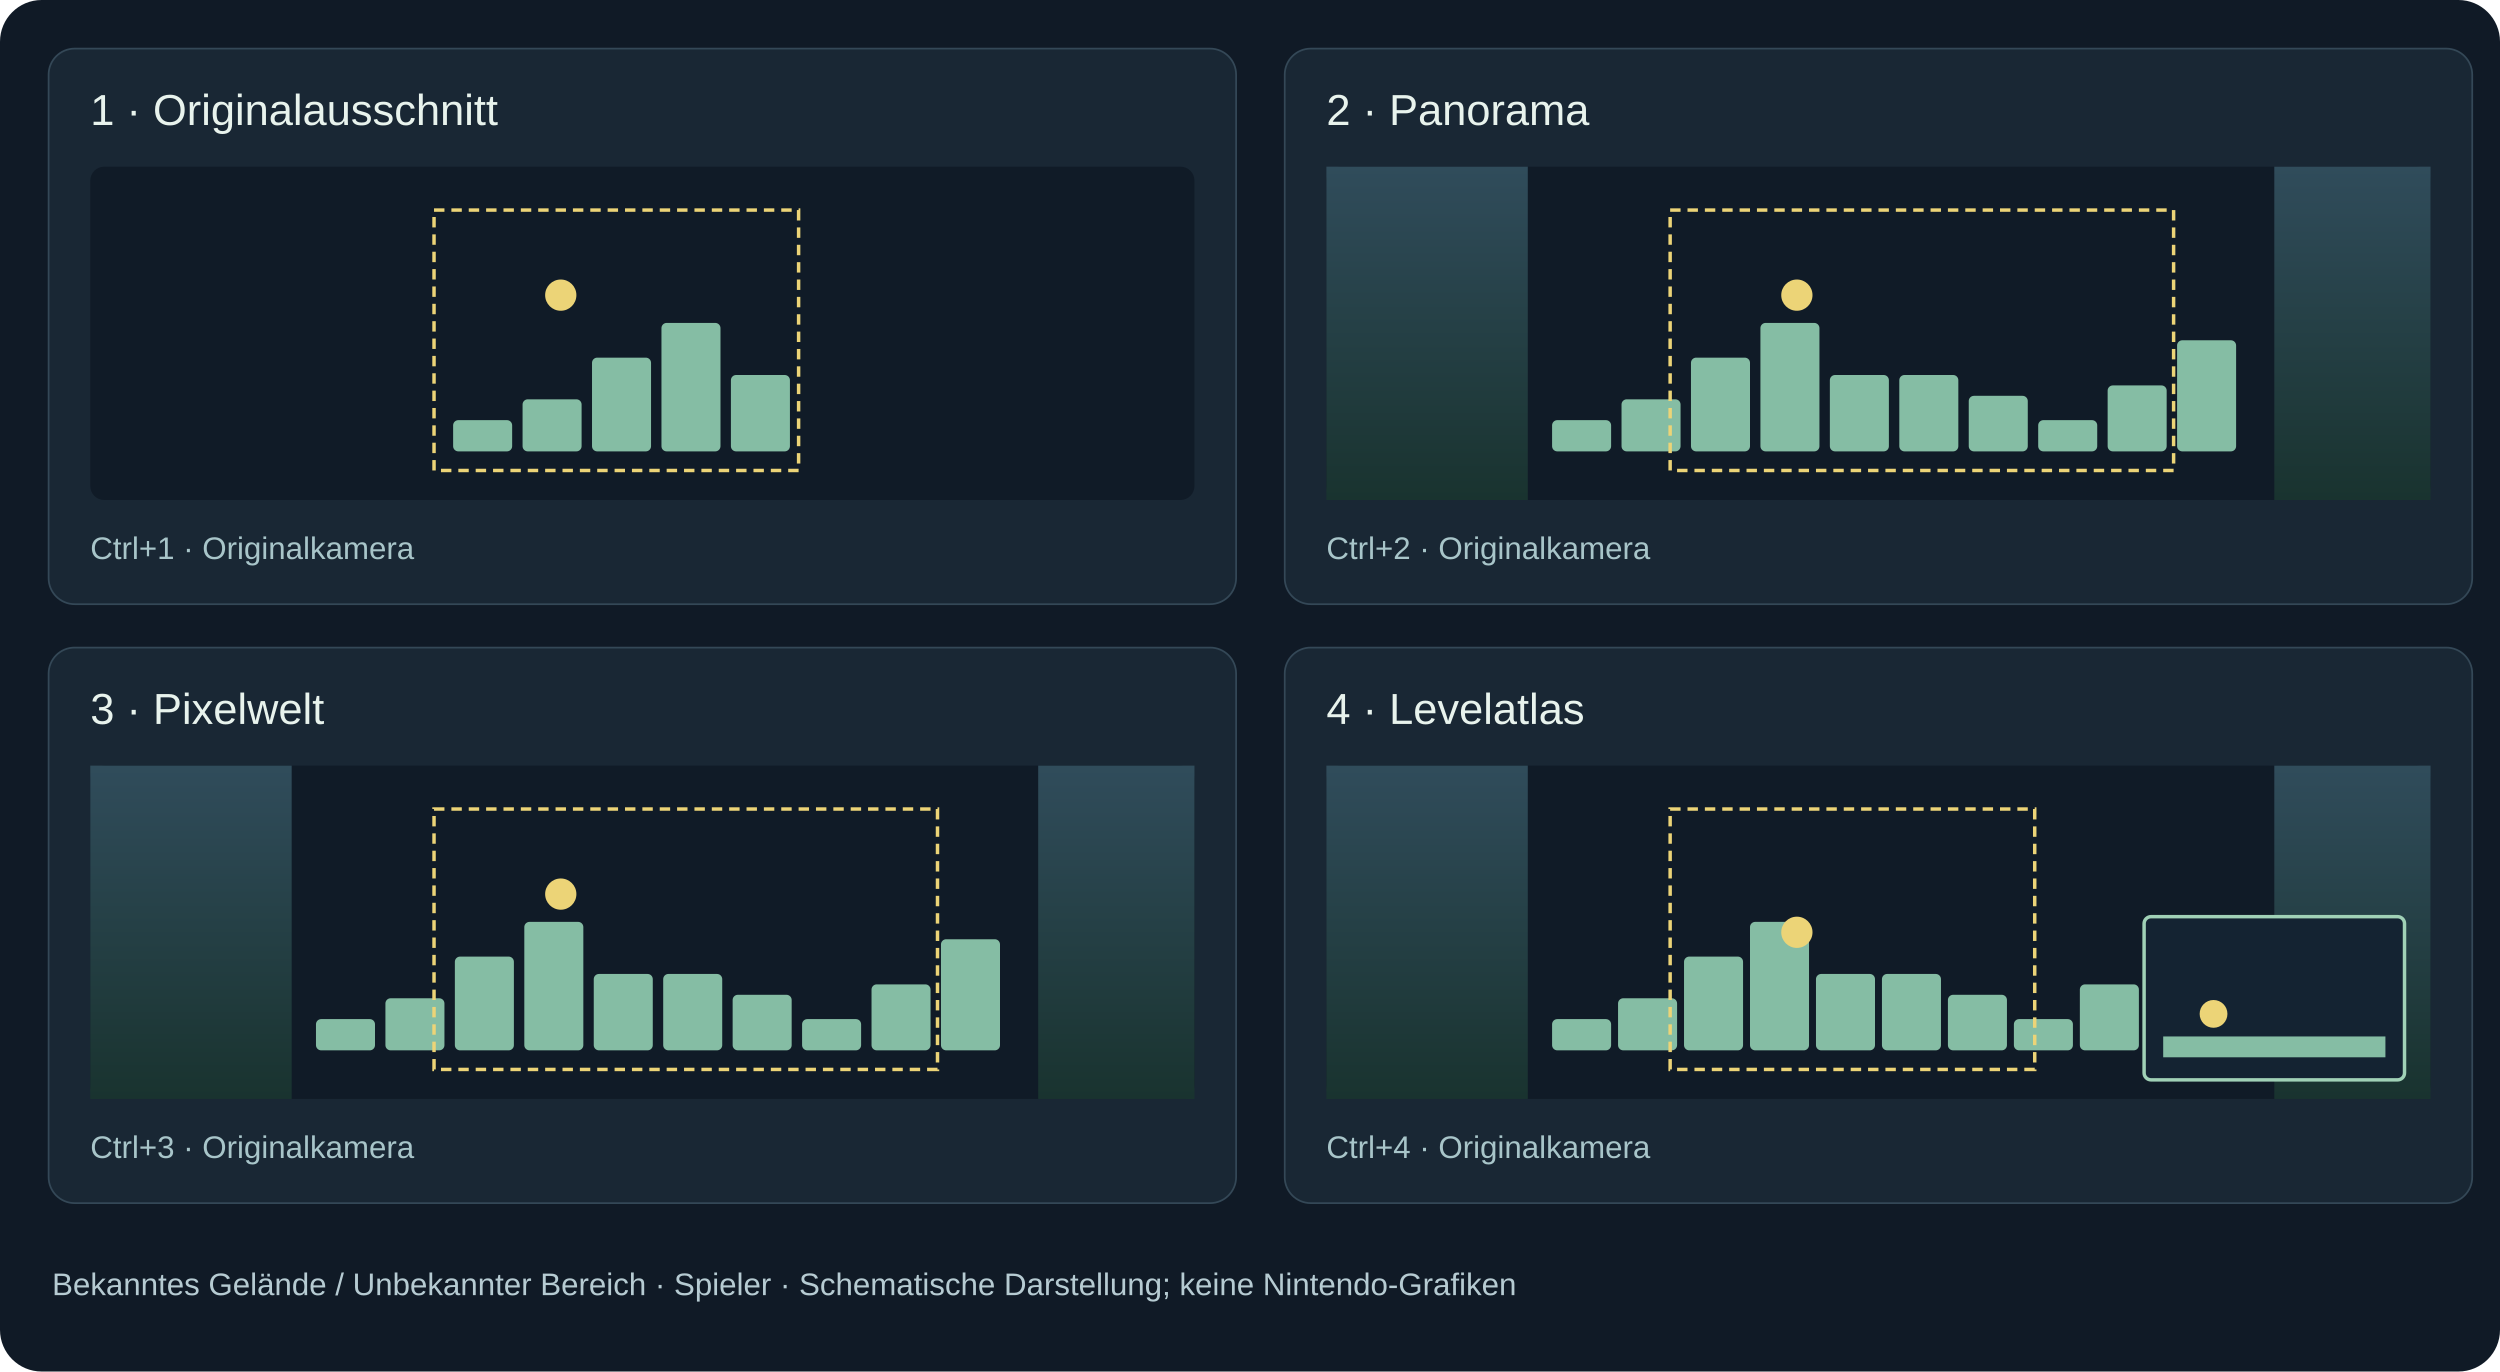
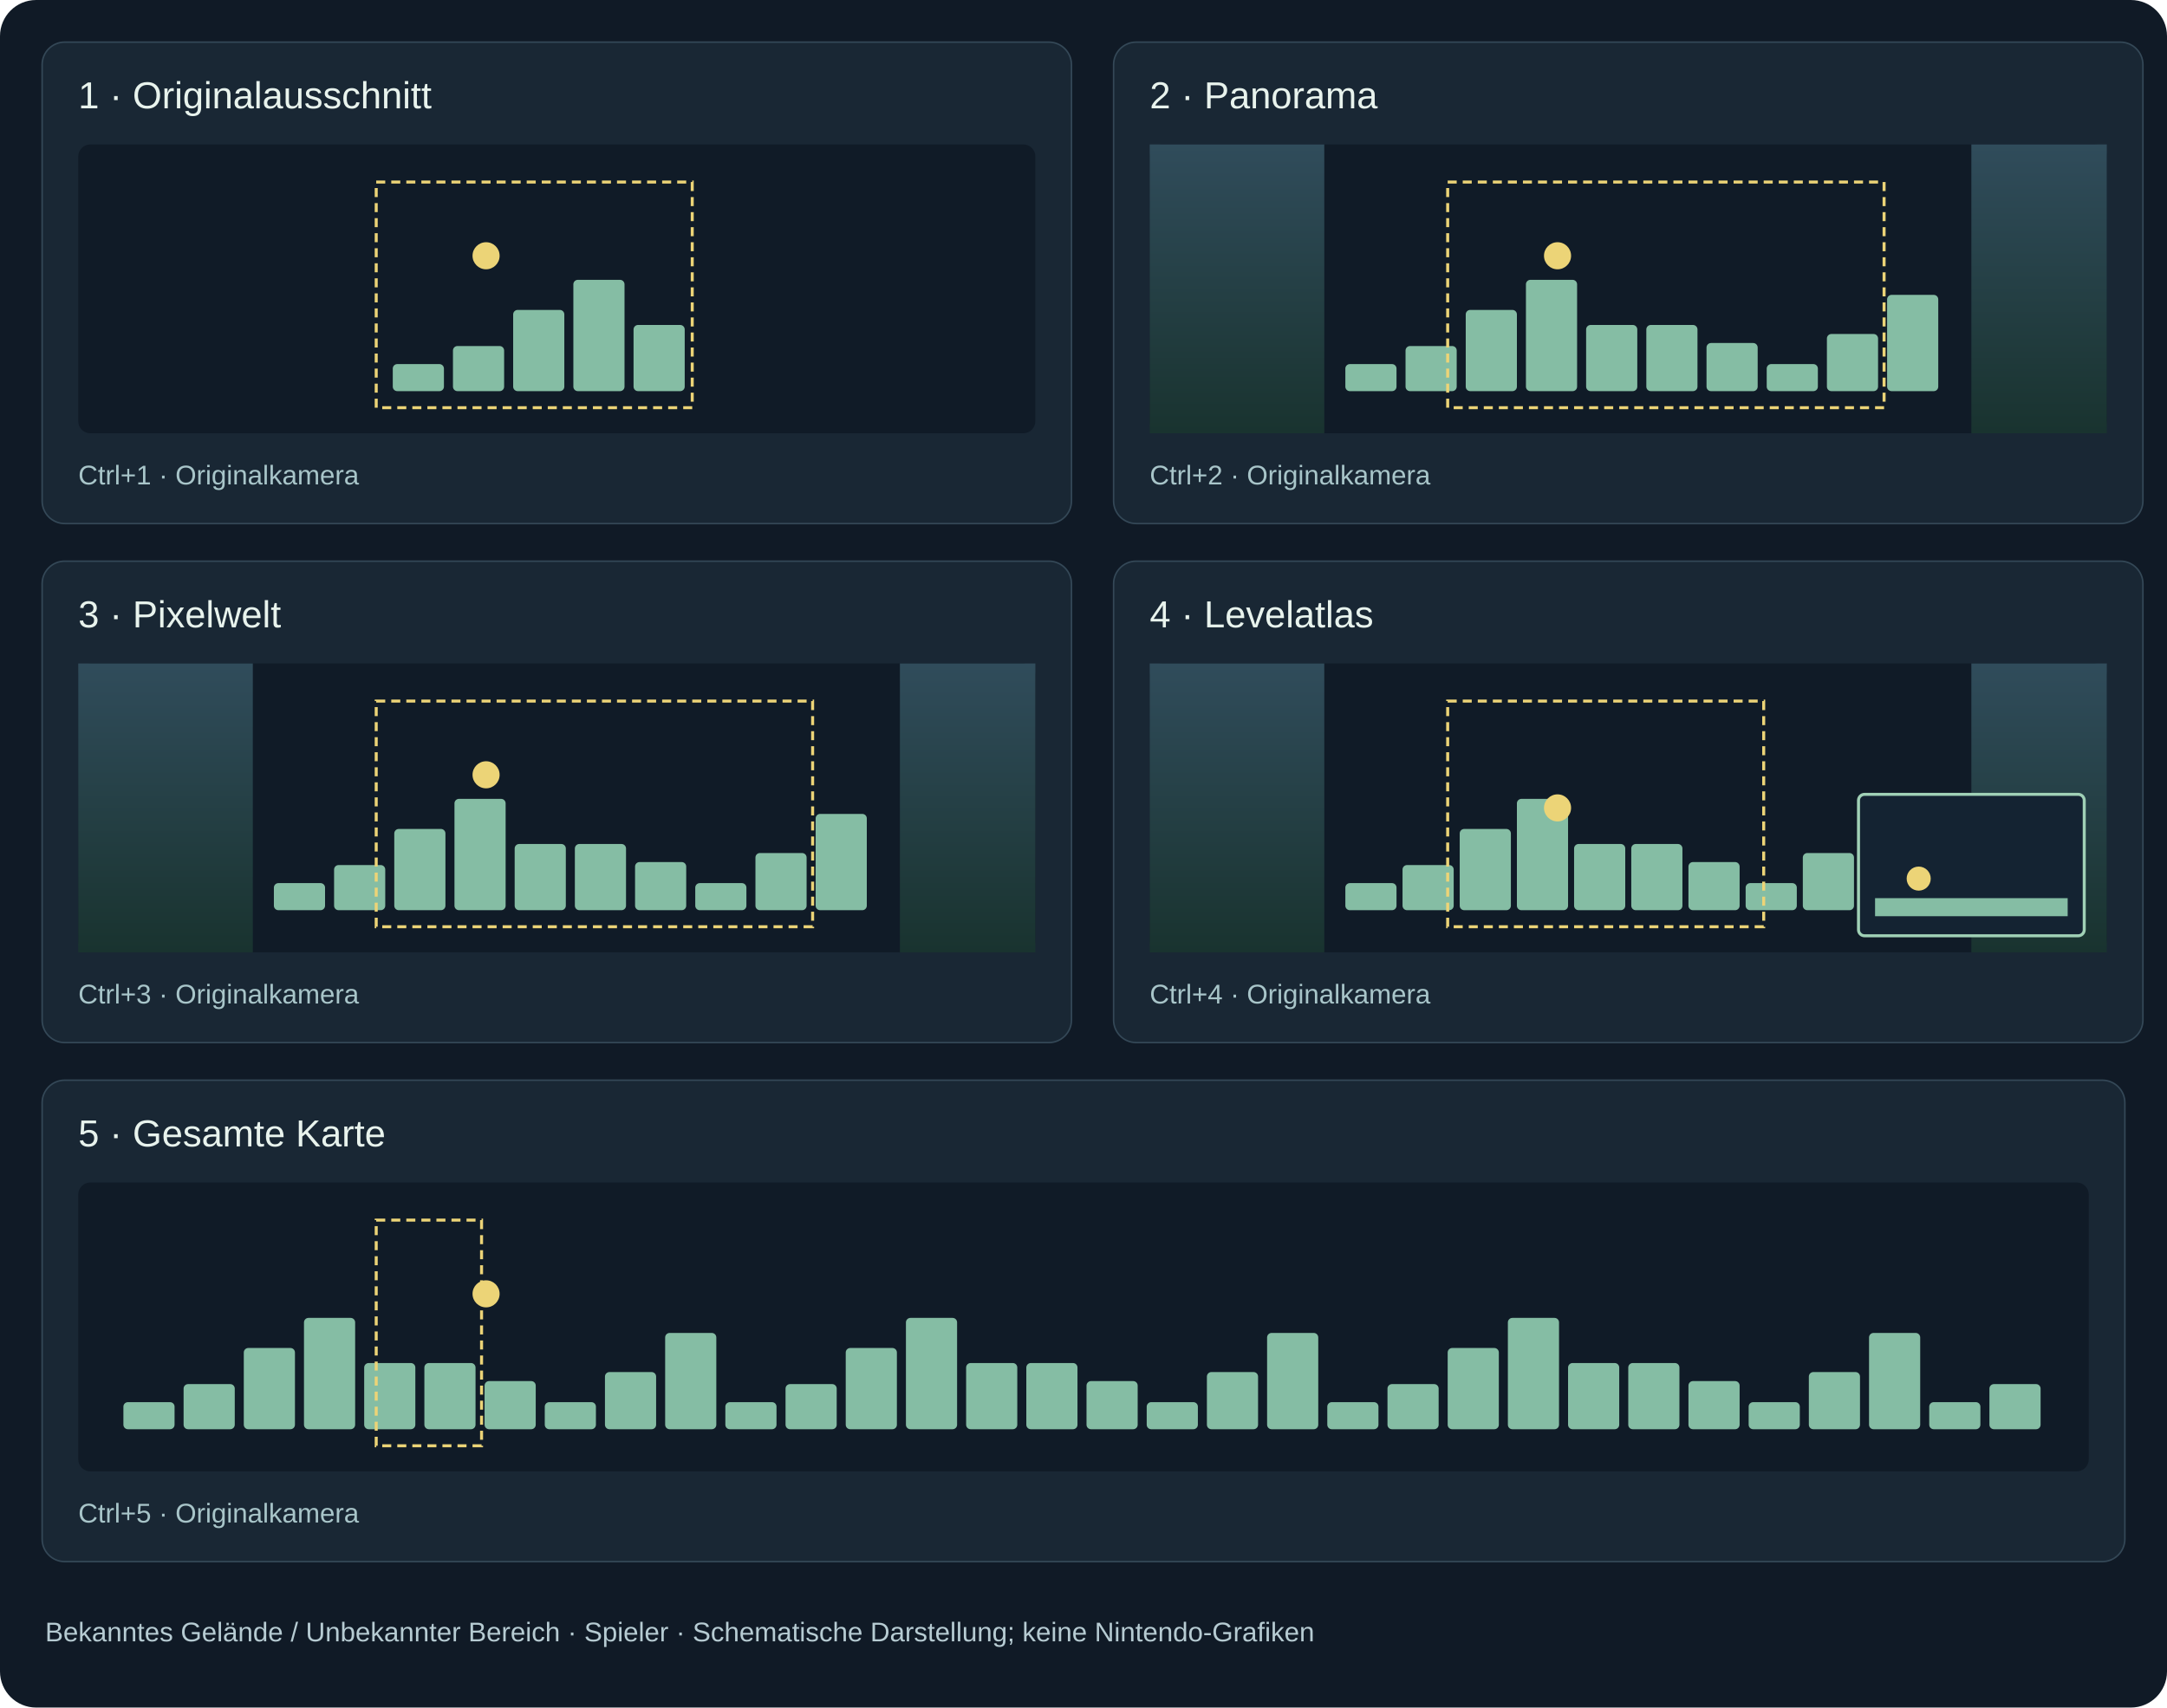
- <svg xmlns="http://www.w3.org/2000/svg" width="1440" height="790" viewBox="0 0 1440 790" role="img">
+ <svg xmlns="http://www.w3.org/2000/svg" width="1440" height="1135" viewBox="0 0 1440 1135" role="img">
  <defs>
    <linearGradient id="unknown" x2="0" y2="1">
      <stop stop-color="#304c5b" />
      <stop offset="1" stop-color="#19332f" />
    </linearGradient>
  </defs>
-   <rect width="1440" height="790" rx="24" fill="#101a26" />
+   <rect width="1440" height="1135" rx="24" fill="#101a26" />
  <g font-family="system-ui,Arial,sans-serif">
    <g transform="translate(28,28)">
      <rect width="684" height="320" rx="15" fill="#192734" stroke="#344857" />
      <text x="24" y="44" fill="#e8f3ed" font-size="25">1 · Originalausschnitt</text>
      <rect x="24" y="68" width="636" height="192" rx="8" fill="#101b27" />
      <rect x="233" y="214" width="34" height="18" rx="3" fill="#85bda4" />
      <rect x="273" y="202" width="34" height="30" rx="3" fill="#85bda4" />
      <rect x="313" y="178" width="34" height="54" rx="3" fill="#85bda4" />
      <rect x="353" y="158" width="34" height="74" rx="3" fill="#85bda4" />
      <rect x="393" y="188" width="34" height="44" rx="3" fill="#85bda4" />
      <rect x="222" y="93" width="210" height="150" fill="none" stroke="#ecd477" stroke-width="2" stroke-dasharray="6 4" />
      <circle cx="295" cy="142" r="9" fill="#ecd477" />
      <text x="24" y="294" fill="#a8c5c9" font-size="18">Ctrl+1 · Originalkamera</text>
    </g>
    <g transform="translate(740,28)">
      <rect width="684" height="320" rx="15" fill="#192734" stroke="#344857" />
      <text x="24" y="44" fill="#e8f3ed" font-size="25">2 · Panorama</text>
      <rect x="24" y="68" width="636" height="192" rx="8" fill="#101b27" />
      <rect x="24" y="68" width="116" height="192" fill="url(#unknown)" />
      <rect x="570" y="68" width="90" height="192" fill="url(#unknown)" />
      <rect x="154" y="214" width="34" height="18" rx="3" fill="#85bda4" />
      <rect x="194" y="202" width="34" height="30" rx="3" fill="#85bda4" />
      <rect x="234" y="178" width="34" height="54" rx="3" fill="#85bda4" />
      <rect x="274" y="158" width="34" height="74" rx="3" fill="#85bda4" />
      <rect x="314" y="188" width="34" height="44" rx="3" fill="#85bda4" />
      <rect x="354" y="188" width="34" height="44" rx="3" fill="#85bda4" />
      <rect x="394" y="200" width="34" height="32" rx="3" fill="#85bda4" />
      <rect x="434" y="214" width="34" height="18" rx="3" fill="#85bda4" />
      <rect x="474" y="194" width="34" height="38" rx="3" fill="#85bda4" />
      <rect x="514" y="168" width="34" height="64" rx="3" fill="#85bda4" />
      <rect x="222" y="93" width="290" height="150" fill="none" stroke="#ecd477" stroke-width="2" stroke-dasharray="6 4" />
      <circle cx="295" cy="142" r="9" fill="#ecd477" />
      <text x="24" y="294" fill="#a8c5c9" font-size="18">Ctrl+2 · Originalkamera</text>
    </g>
    <g transform="translate(28,373)">
      <rect width="684" height="320" rx="15" fill="#192734" stroke="#344857" />
      <text x="24" y="44" fill="#e8f3ed" font-size="25">3 · Pixelwelt</text>
      <rect x="24" y="68" width="636" height="192" rx="8" fill="#101b27" />
      <rect x="24" y="68" width="116" height="192" fill="url(#unknown)" />
      <rect x="570" y="68" width="90" height="192" fill="url(#unknown)" />
      <rect x="154" y="214" width="34" height="18" rx="3" fill="#85bda4" />
      <rect x="194" y="202" width="34" height="30" rx="3" fill="#85bda4" />
      <rect x="234" y="178" width="34" height="54" rx="3" fill="#85bda4" />
      <rect x="274" y="158" width="34" height="74" rx="3" fill="#85bda4" />
      <rect x="314" y="188" width="34" height="44" rx="3" fill="#85bda4" />
      <rect x="354" y="188" width="34" height="44" rx="3" fill="#85bda4" />
      <rect x="394" y="200" width="34" height="32" rx="3" fill="#85bda4" />
      <rect x="434" y="214" width="34" height="18" rx="3" fill="#85bda4" />
      <rect x="474" y="194" width="34" height="38" rx="3" fill="#85bda4" />
      <rect x="514" y="168" width="34" height="64" rx="3" fill="#85bda4" />
      <rect x="222" y="93" width="290" height="150" fill="none" stroke="#ecd477" stroke-width="2" stroke-dasharray="6 4" />
      <circle cx="295" cy="142" r="9" fill="#ecd477" />
      <text x="24" y="294" fill="#a8c5c9" font-size="18">Ctrl+3 · Originalkamera</text>
    </g>
    <g transform="translate(740,373)">
      <rect width="684" height="320" rx="15" fill="#192734" stroke="#344857" />
      <text x="24" y="44" fill="#e8f3ed" font-size="25">4 · Levelatlas</text>
      <rect x="24" y="68" width="636" height="192" rx="8" fill="#101b27" />
      <rect x="24" y="68" width="116" height="192" fill="url(#unknown)" />
      <rect x="570" y="68" width="90" height="192" fill="url(#unknown)" />
      <rect x="154" y="214" width="34" height="18" rx="3" fill="#85bda4" />
      <rect x="192" y="202" width="34" height="30" rx="3" fill="#85bda4" />
      <rect x="230" y="178" width="34" height="54" rx="3" fill="#85bda4" />
      <rect x="268" y="158" width="34" height="74" rx="3" fill="#85bda4" />
      <rect x="306" y="188" width="34" height="44" rx="3" fill="#85bda4" />
      <rect x="344" y="188" width="34" height="44" rx="3" fill="#85bda4" />
      <rect x="382" y="200" width="34" height="32" rx="3" fill="#85bda4" />
      <rect x="420" y="214" width="34" height="18" rx="3" fill="#85bda4" />
      <rect x="458" y="194" width="34" height="38" rx="3" fill="#85bda4" />
      <rect x="496" y="168" width="34" height="64" rx="3" fill="#85bda4" />
      <rect x="222" y="93" width="210" height="150" fill="none" stroke="#ecd477" stroke-width="2" stroke-dasharray="6 4" />
      <circle cx="295" cy="164" r="9" fill="#ecd477" />
      <rect x="495" y="155" width="150" height="94" rx="4" fill="#142332" stroke="#a0d1b6" stroke-width="2" />
      <rect x="506" y="224" width="128" height="12" fill="#85bda4" />
      <circle cx="535" cy="211" r="8" fill="#ecd477" />
      <text x="24" y="294" fill="#a8c5c9" font-size="18">Ctrl+4 · Originalkamera</text>
    </g>
-     <text x="30" y="746" fill="#b6cbd2" font-size="18">Bekanntes Gelände / Unbekannter Bereich · Spieler · Schematische Darstellung; keine Nintendo-Grafiken</text>
+     <g transform="translate(28,718)">
+       <rect width="1384" height="320" rx="15" fill="#192734" stroke="#344857" />
+       <text x="24" y="44" fill="#e8f3ed" font-size="25">5 · Gesamte Karte</text>
+       <rect x="24" y="68" width="1336" height="192" rx="8" fill="#101b27" />
+       <rect x="54" y="214" width="34" height="18" rx="3" fill="#85bda4" />
+       <rect x="94" y="202" width="34" height="30" rx="3" fill="#85bda4" />
+       <rect x="134" y="178" width="34" height="54" rx="3" fill="#85bda4" />
+       <rect x="174" y="158" width="34" height="74" rx="3" fill="#85bda4" />
+       <rect x="214" y="188" width="34" height="44" rx="3" fill="#85bda4" />
+       <rect x="254" y="188" width="34" height="44" rx="3" fill="#85bda4" />
+       <rect x="294" y="200" width="34" height="32" rx="3" fill="#85bda4" />
+       <rect x="334" y="214" width="34" height="18" rx="3" fill="#85bda4" />
+       <rect x="374" y="194" width="34" height="38" rx="3" fill="#85bda4" />
+       <rect x="414" y="168" width="34" height="64" rx="3" fill="#85bda4" />
+       <rect x="454" y="214" width="34" height="18" rx="3" fill="#85bda4" />
+       <rect x="494" y="202" width="34" height="30" rx="3" fill="#85bda4" />
+       <rect x="534" y="178" width="34" height="54" rx="3" fill="#85bda4" />
+       <rect x="574" y="158" width="34" height="74" rx="3" fill="#85bda4" />
+       <rect x="614" y="188" width="34" height="44" rx="3" fill="#85bda4" />
+       <rect x="654" y="188" width="34" height="44" rx="3" fill="#85bda4" />
+       <rect x="694" y="200" width="34" height="32" rx="3" fill="#85bda4" />
+       <rect x="734" y="214" width="34" height="18" rx="3" fill="#85bda4" />
+       <rect x="774" y="194" width="34" height="38" rx="3" fill="#85bda4" />
+       <rect x="814" y="168" width="34" height="64" rx="3" fill="#85bda4" />
+       <rect x="854" y="214" width="34" height="18" rx="3" fill="#85bda4" />
+       <rect x="894" y="202" width="34" height="30" rx="3" fill="#85bda4" />
+       <rect x="934" y="178" width="34" height="54" rx="3" fill="#85bda4" />
+       <rect x="974" y="158" width="34" height="74" rx="3" fill="#85bda4" />
+       <rect x="1014" y="188" width="34" height="44" rx="3" fill="#85bda4" />
+       <rect x="1054" y="188" width="34" height="44" rx="3" fill="#85bda4" />
+       <rect x="1094" y="200" width="34" height="32" rx="3" fill="#85bda4" />
+       <rect x="1134" y="214" width="34" height="18" rx="3" fill="#85bda4" />
+       <rect x="1174" y="194" width="34" height="38" rx="3" fill="#85bda4" />
+       <rect x="1214" y="168" width="34" height="64" rx="3" fill="#85bda4" />
+       <rect x="1254" y="214" width="34" height="18" rx="3" fill="#85bda4" />
+       <rect x="1294" y="202" width="34" height="30" rx="3" fill="#85bda4" />
+       <rect x="222" y="93" width="70" height="150" fill="none" stroke="#ecd477" stroke-width="2" stroke-dasharray="6 4" />
+       <circle cx="295" cy="142" r="9" fill="#ecd477" />
+       <text x="24" y="294" fill="#a8c5c9" font-size="18">Ctrl+5 · Originalkamera</text>
+     </g>
+     <text x="30" y="1091" fill="#b6cbd2" font-size="18">Bekanntes Gelände / Unbekannter Bereich · Spieler · Schematische Darstellung; keine Nintendo-Grafiken</text>
  </g>
</svg>
